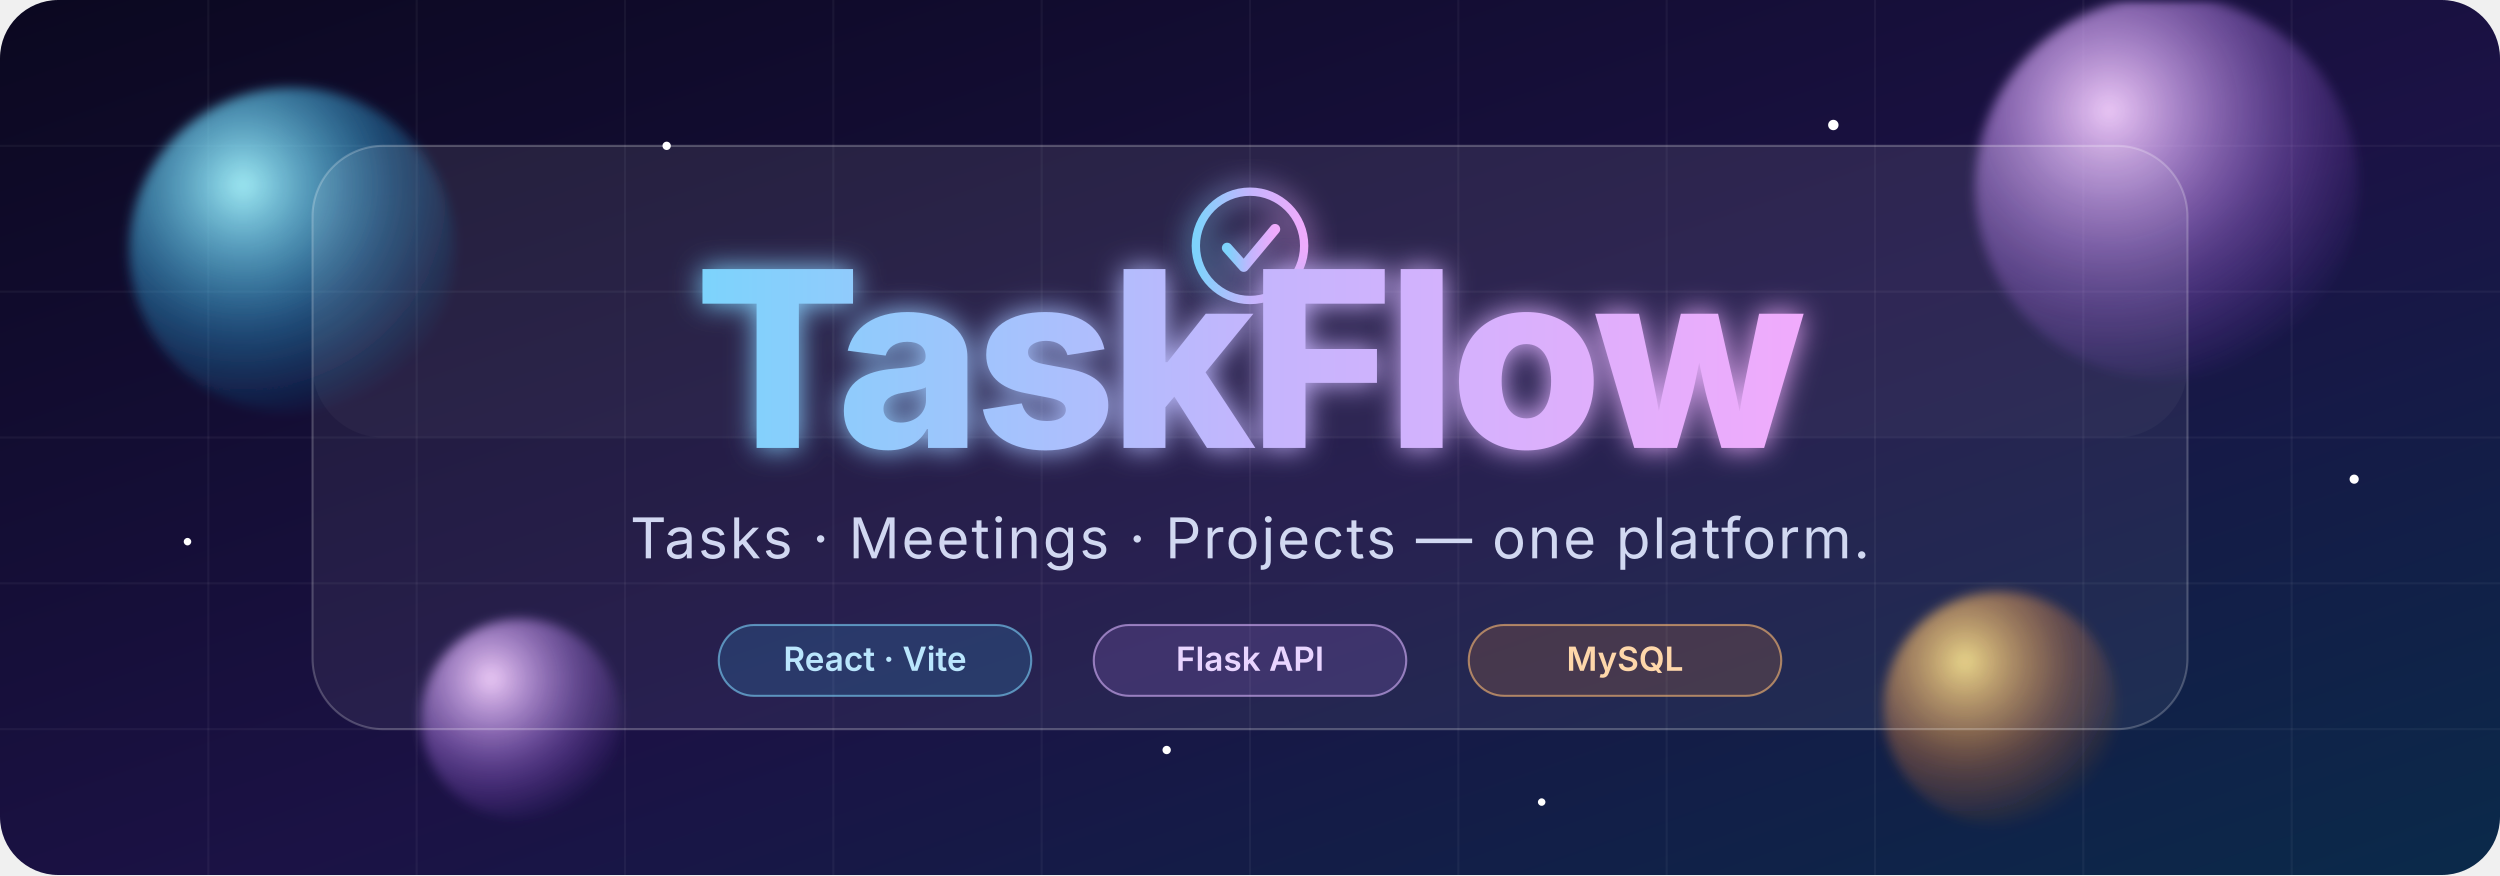
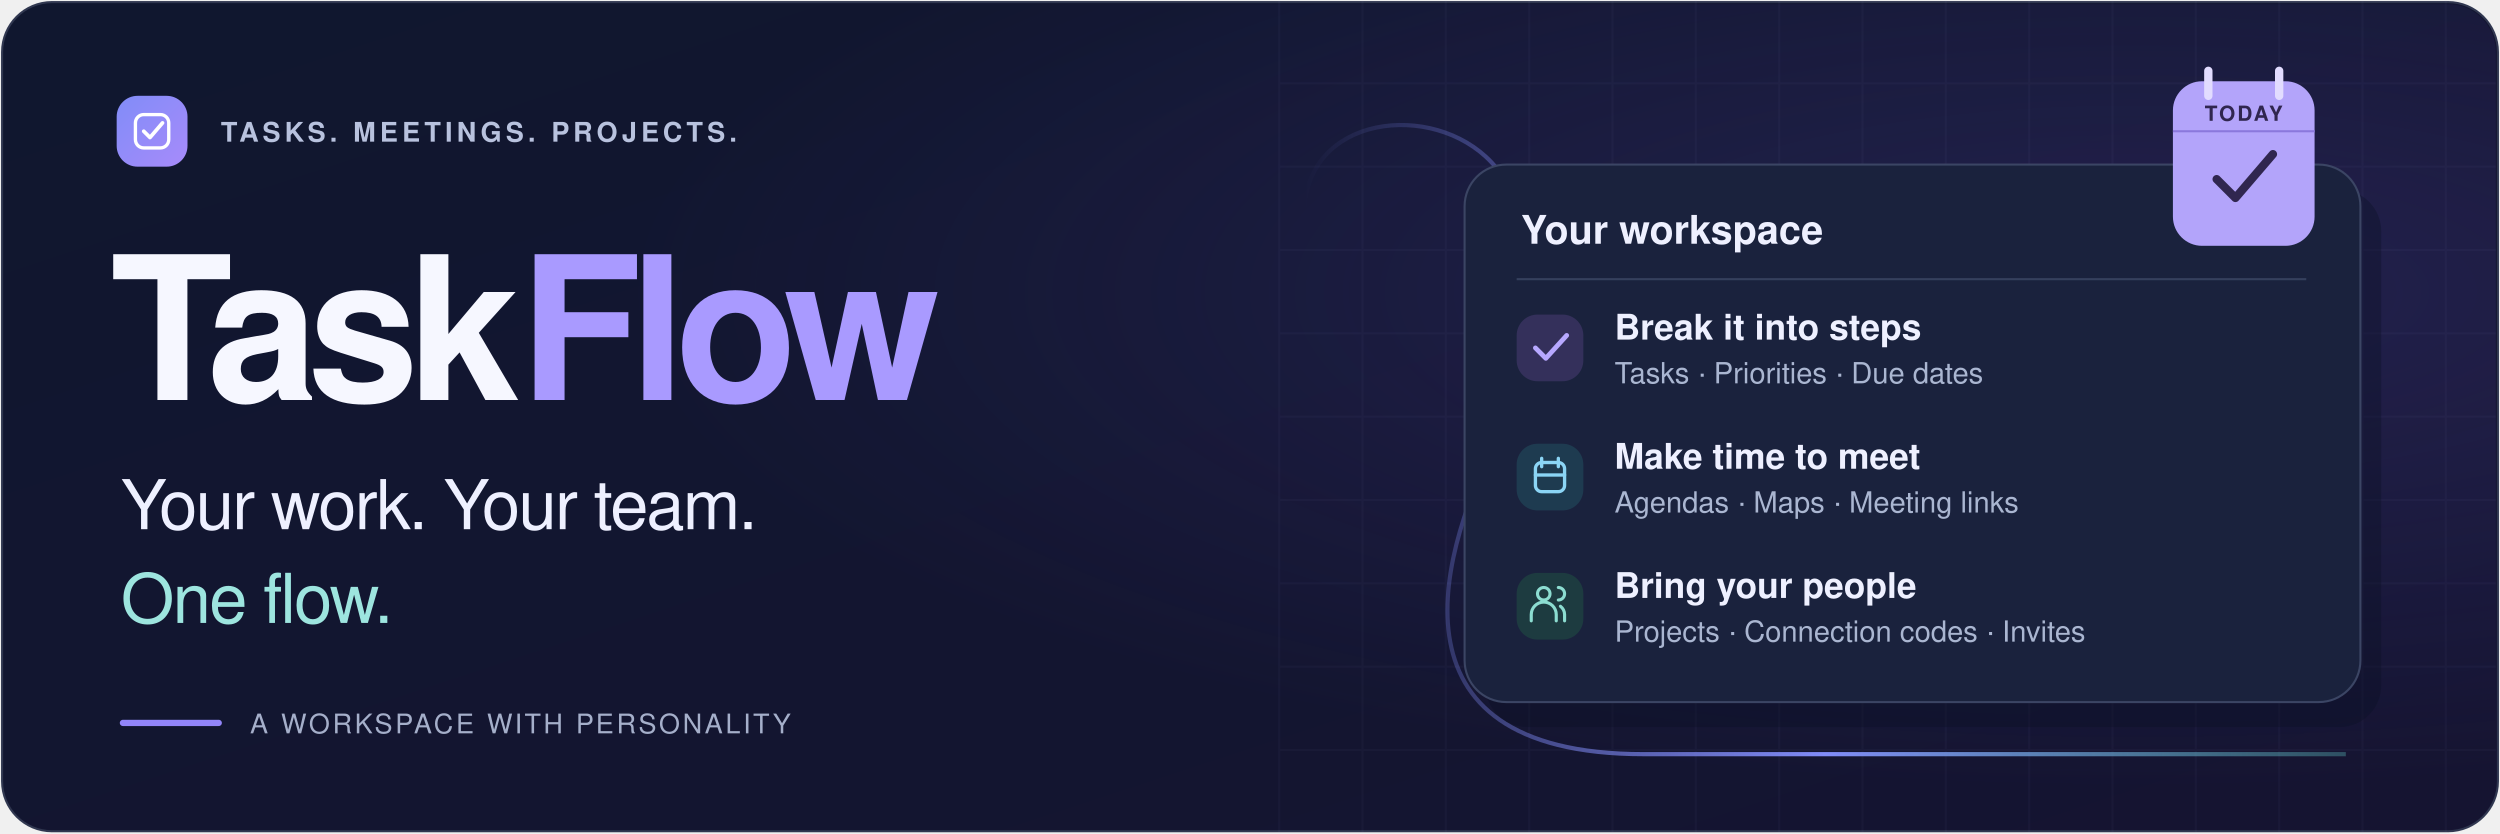
- <svg xmlns="http://www.w3.org/2000/svg" viewBox="0 0 1200 420" width="100%" role="img" aria-label="TaskFlow — Task, Meeting and Project Management, reimagined as one platform">
+ <svg xmlns="http://www.w3.org/2000/svg" width="1200" height="400" viewBox="0 0 1200 400" role="img" aria-labelledby="title desc">
  <defs>
-     <linearGradient id="bg" x1="0" y1="0" x2="1" y2="1">
-       <stop offset="0%" stop-color="#0b0820" />
-       <stop offset="55%" stop-color="#1b1245" />
-       <stop offset="100%" stop-color="#0a2a4a" />
+     <linearGradient id="background" x2="1" y2="1">
+       <stop stop-color="#10172f" />
+       <stop offset="1" stop-color="#151431" />
    </linearGradient>
-     <linearGradient id="title" x1="0" y1="0" x2="1" y2="0">
-       <stop offset="0%" stop-color="#7dd3fc" />
-       <stop offset="50%" stop-color="#c4b5fd" />
-       <stop offset="100%" stop-color="#f0abfc" />
+     <radialGradient id="ambient" cx="85%" cy="35%" r="60%">
+       <stop stop-color="#5546aa" stop-opacity=".24" />
+       <stop offset="1" stop-color="#5546aa" stop-opacity="0" />
+     </radialGradient>
+     <linearGradient id="accent" x2="1" y2="1">
+       <stop stop-color="#818cf8" />
+       <stop offset="1" stop-color="#a78bfa" />
    </linearGradient>
-     <linearGradient id="shine" x1="0" y1="0" x2="1" y2="0">
-       <stop offset="0%" stop-color="#fff" stop-opacity="0" />
-       <stop offset="50%" stop-color="#fff" stop-opacity="0.55" />
-       <stop offset="100%" stop-color="#fff" stop-opacity="0" />
+     <linearGradient id="flow" x2="1" y2="0">
+       <stop stop-color="#818cf8" stop-opacity="0" />
+       <stop offset=".5" stop-color="#818cf8" />
+       <stop offset="1" stop-color="#67d9d2" stop-opacity=".3" />
    </linearGradient>
-     <radialGradient id="orbA" cx="35%" cy="30%" r="75%">
-       <stop offset="0%" stop-color="#a5f3fc" stop-opacity="0.95" />
-       <stop offset="60%" stop-color="#38bdf8" stop-opacity="0.35" />
-       <stop offset="100%" stop-color="#0ea5e9" stop-opacity="0" />
-     </radialGradient>
-     <radialGradient id="orbB" cx="35%" cy="30%" r="75%">
-       <stop offset="0%" stop-color="#f5d0fe" stop-opacity="0.95" />
-       <stop offset="60%" stop-color="#c084fc" stop-opacity="0.35" />
-       <stop offset="100%" stop-color="#a855f7" stop-opacity="0" />
-     </radialGradient>
-     <radialGradient id="orbC" cx="35%" cy="30%" r="75%">
-       <stop offset="0%" stop-color="#fde68a" stop-opacity="0.9" />
-       <stop offset="60%" stop-color="#fb923c" stop-opacity="0.3" />
-       <stop offset="100%" stop-color="#f97316" stop-opacity="0" />
-     </radialGradient>
-     <filter id="blur" x="-50%" y="-50%" width="200%" height="200%">
-       <feGaussianBlur stdDeviation="2.5" />
-     </filter>
-     <filter id="glow" x="-30%" y="-30%" width="160%" height="160%">
-       <feGaussianBlur stdDeviation="7" result="b" />
-       <feMerge>
-         <feMergeNode in="b" />
-         <feMergeNode in="SourceGraphic" />
-       </feMerge>
-     </filter>
-     <clipPath id="titleClip">
-       <text x="600" y="215" text-anchor="middle" font-family="'Segoe UI', 'Inter', Helvetica, Arial, sans-serif" font-size="118" font-weight="800" letter-spacing="-3">TaskFlow</text>
-     </clipPath>
  </defs>
-   <rect width="1200" height="420" rx="28" fill="url(#bg)" />
-   <g stroke="#ffffff" stroke-opacity="0.045">
-     <path d="M0 70H1200M0 140H1200M0 210H1200M0 280H1200M0 350H1200" />
-     <path d="M100 0V420M200 0V420M300 0V420M400 0V420M500 0V420M600 0V420M700 0V420M800 0V420M900 0V420M1000 0V420M1100 0V420" />
-   </g>
-   <g filter="url(#blur)">
-     <circle cx="140" cy="120" r="78" fill="url(#orbA)">
-       <animate attributeName="cy" values="120;160;120" dur="7s" repeatCount="indefinite" />
-       <animate attributeName="cx" values="140;170;140" dur="9s" repeatCount="indefinite" />
-     </circle>
-     <circle cx="1040" cy="90" r="92" fill="url(#orbB)">
-       <animate attributeName="cy" values="90;140;90" dur="8s" repeatCount="indefinite" />
-       <animate attributeName="cx" values="1040;1000;1040" dur="10s" repeatCount="indefinite" />
-     </circle>
-     <circle cx="960" cy="340" r="56" fill="url(#orbC)">
-       <animate attributeName="cy" values="340;300;340" dur="6s" repeatCount="indefinite" />
-     </circle>
-     <circle cx="250" cy="345" r="48" fill="url(#orbB)">
-       <animate attributeName="cy" values="345;310;345" dur="7.5s" repeatCount="indefinite" />
-     </circle>
-   </g>
-   <g fill="#fff">
-     <circle cx="320" cy="70" r="2">
-       <animate attributeName="opacity" values="0;1;0" dur="3s" repeatCount="indefinite" />
-     </circle>
-     <circle cx="880" cy="60" r="2.5">
-       <animate attributeName="opacity" values="0;1;0" dur="4s" begin="1s" repeatCount="indefinite" />
-     </circle>
-     <circle cx="560" cy="360" r="2">
-       <animate attributeName="opacity" values="0;1;0" dur="3.5s" begin="0.5s" repeatCount="indefinite" />
-     </circle>
-     <circle cx="90" cy="260" r="1.8">
-       <animate attributeName="opacity" values="0;1;0" dur="5s" begin="2s" repeatCount="indefinite" />
-     </circle>
-     <circle cx="1130" cy="230" r="2.2">
-       <animate attributeName="opacity" values="0;1;0" dur="4.5s" begin="1.5s" repeatCount="indefinite" />
-     </circle>
-     <circle cx="740" cy="385" r="1.8">
-       <animate attributeName="opacity" values="0;1;0" dur="3.8s" begin="2.5s" repeatCount="indefinite" />
-     </circle>
-   </g>
-   <rect x="150" y="70" width="900" height="280" rx="34" fill="#ffffff" fill-opacity="0.06" stroke="#ffffff" stroke-opacity="0.22" />
-   <rect x="150" y="70" width="900" height="140" rx="34" fill="#ffffff" fill-opacity="0.035" />
-   <g transform="translate(600 118)" filter="url(#glow)">
-     <circle r="26" fill="none" stroke="url(#title)" stroke-width="4" />
-     <path d="M-11 1 L-3 10 L12 -8" fill="none" stroke="url(#title)" stroke-width="5" stroke-linecap="round" stroke-linejoin="round">
-       <animate attributeName="stroke-dasharray" values="0 60;60 0" dur="1.6s" fill="freeze" />
-     </path>
-   </g>
-   <text x="600" y="215" text-anchor="middle" font-family="'Segoe UI', 'Inter', Helvetica, Arial, sans-serif" font-size="118" font-weight="800" letter-spacing="-3" fill="url(#title)" filter="url(#glow)">TaskFlow</text>
-   <g clip-path="url(#titleClip)">
-     <rect x="-300" y="110" width="260" height="130" fill="url(#shine)" transform="skewX(-20)">
-       <animate attributeName="x" values="-300;1500" dur="4.5s" repeatCount="indefinite" />
-     </rect>
-   </g>
-   <text x="600" y="268" text-anchor="middle" font-family="'Segoe UI', 'Inter', Helvetica, Arial, sans-serif" font-size="27" fill="#e0e7ff" fill-opacity="0.92" letter-spacing="1">Tasks · Meetings · Projects — one platform.</text>
-   <g font-family="'Segoe UI', 'Inter', Helvetica, Arial, sans-serif" font-size="16" font-weight="600" text-anchor="middle">
-     <g transform="translate(345 300)">
-       <rect width="150" height="34" rx="17" fill="#38bdf8" fill-opacity="0.16" stroke="#7dd3fc" stroke-opacity="0.6" />
-       <text x="75" y="22" fill="#bae6fd">React · Vite</text>
-     </g>
-     <g transform="translate(525 300)">
-       <rect width="150" height="34" rx="17" fill="#c084fc" fill-opacity="0.16" stroke="#d8b4fe" stroke-opacity="0.6" />
-       <text x="75" y="22" fill="#e9d5ff">Flask API</text>
-     </g>
-     <g transform="translate(705 300)">
-       <rect width="150" height="34" rx="17" fill="#fb923c" fill-opacity="0.16" stroke="#fdba74" stroke-opacity="0.6" />
-       <text x="75" y="22" fill="#fed7aa">MySQL</text>
-     </g>
+   <rect x="1" y="1" width="1198" height="398" rx="24" fill="url(#background)" stroke="#303750" />
+   <rect x="2" y="2" width="1196" height="396" rx="23" fill="url(#ambient)" />
+   <path d="M614 0v400M654 0v400M694 0v400M734 0v400M774 0v400M814 0v400M854 0v400M894 0v400M934 0v400M974 0v400M1014 0v400M1054 0v400M1094 0v400M1134 0v400M1174 0v400M614 40h584M614 80h584M614 120h584M614 160h584M614 200h584M614 240h584M614 280h584M614 320h584M614 360h584" stroke="#bbc5ff" stroke-opacity=".035" fill="none" />
+   <g font-family="Segoe UI, Helvetica, Arial, sans-serif">
+     <rect x="56" y="46" width="34" height="34" rx="10" fill="url(#accent)" />
+     <rect x="65" y="55" width="16" height="16" rx="4" stroke="#fff" stroke-width="1.6" fill="none" />
+     <path d="m69 63 3 3 6-7" stroke="#fff" stroke-width="1.8" stroke-linecap="round" stroke-linejoin="round" fill="none" />
+     <text x="106" y="68" fill="#b8c2de" font-size="13" font-weight="600" letter-spacing="2">TASKS. MEETINGS. PROJECTS.</text>
+     <text x="53" y="192" fill="#f6f7ff" font-size="96" font-weight="750" letter-spacing="-5">Task<tspan fill="#a99aff">Flow</tspan>
+     </text>
+     <text x="58" y="254" fill="#eef0ff" font-size="33" font-weight="500" letter-spacing="-.8">Your work. Your team.</text>
+     <text x="58" y="299" fill="#9de5df" font-size="33" font-weight="500" letter-spacing="-.8">One flow.</text>
+     <path d="M59 347h46" stroke="#9285f9" stroke-width="3" stroke-linecap="round" />
+     <text x="120" y="352" fill="#a5afca" font-size="13" letter-spacing="1.3">A WORKSPACE WITH PERSONALITY</text>
+     <path d="M626 103c0-48 62-55 90-25s32 76 4 130-60 154 69 154h337" stroke="url(#flow)" stroke-width="2" fill="none" />
+     <rect x="713" y="91" width="430" height="258" rx="20" fill="#090f23" fill-opacity=".35" />
+     <rect x="703" y="79" width="430" height="258" rx="20" fill="#1a223d" stroke="#3b4564" />
+     <text x="730" y="117" fill="#eef0ff" font-size="19" font-weight="600">Your workspace</text>
+     <path d="M728 134h379" stroke="#35405d" />
+     <rect x="728" y="151" width="32" height="32" rx="10" fill="#34305b" />
+     <path d="m737 167 5 5 10-11" stroke="#b7a8ff" stroke-width="2.3" stroke-linecap="round" stroke-linejoin="round" fill="none" />
+     <text x="775" y="163" fill="#eef0ff" font-size="17" font-weight="600">Break it into steps</text>
+     <text x="775" y="184" fill="#aab6d1" font-size="14">Tasks · Priorities · Due dates</text>
+     <rect x="728" y="213" width="32" height="32" rx="10" fill="#1e3b50" />
+     <rect x="737" y="222" width="14" height="14" rx="3" stroke="#8bd5f5" stroke-width="1.6" fill="none" />
+     <path d="M740 220v4m8-4v4m-11 4h14" stroke="#8bd5f5" stroke-width="1.6" stroke-linecap="round" />
+     <text x="775" y="225" fill="#eef0ff" font-size="17" font-weight="600">Make time to meet</text>
+     <text x="775" y="246" fill="#aab6d1" font-size="14">Agendas · Maps · Meeting links</text>
+     <rect x="728" y="275" width="32" height="32" rx="10" fill="#1d3b40" />
+     <circle cx="741" cy="285" r="3" stroke="#8cddd1" stroke-width="1.5" fill="none" />
+     <path d="M735 298v-3a6 6 0 0 1 12 0v3m1-16a3 3 0 0 1 0 6m3 10v-3a5 5 0 0 0-2-4" stroke="#8cddd1" stroke-width="1.5" stroke-linecap="round" fill="none" />
+     <text x="775" y="287" fill="#eef0ff" font-size="17" font-weight="600">Bring your people</text>
+     <text x="775" y="308" fill="#aab6d1" font-size="14">Projects · Connection codes · Invites</text>
+     <rect x="1043" y="39" width="68" height="79" rx="14" fill="#b3a4fa" />
+     <path d="M1043 63h68" stroke="#8b78dc" />
+     <path d="M1060 34v12m34-12v12" stroke="#e2dcff" stroke-width="4" stroke-linecap="round" />
+     <text x="1077" y="58" text-anchor="middle" fill="#30264f" font-size="10" font-weight="700" letter-spacing="1">TODAY</text>
+     <path d="m1064 86 9 9 18-21" stroke="#30264f" stroke-width="4" stroke-linecap="round" stroke-linejoin="round" fill="none" />
  </g>
</svg>
